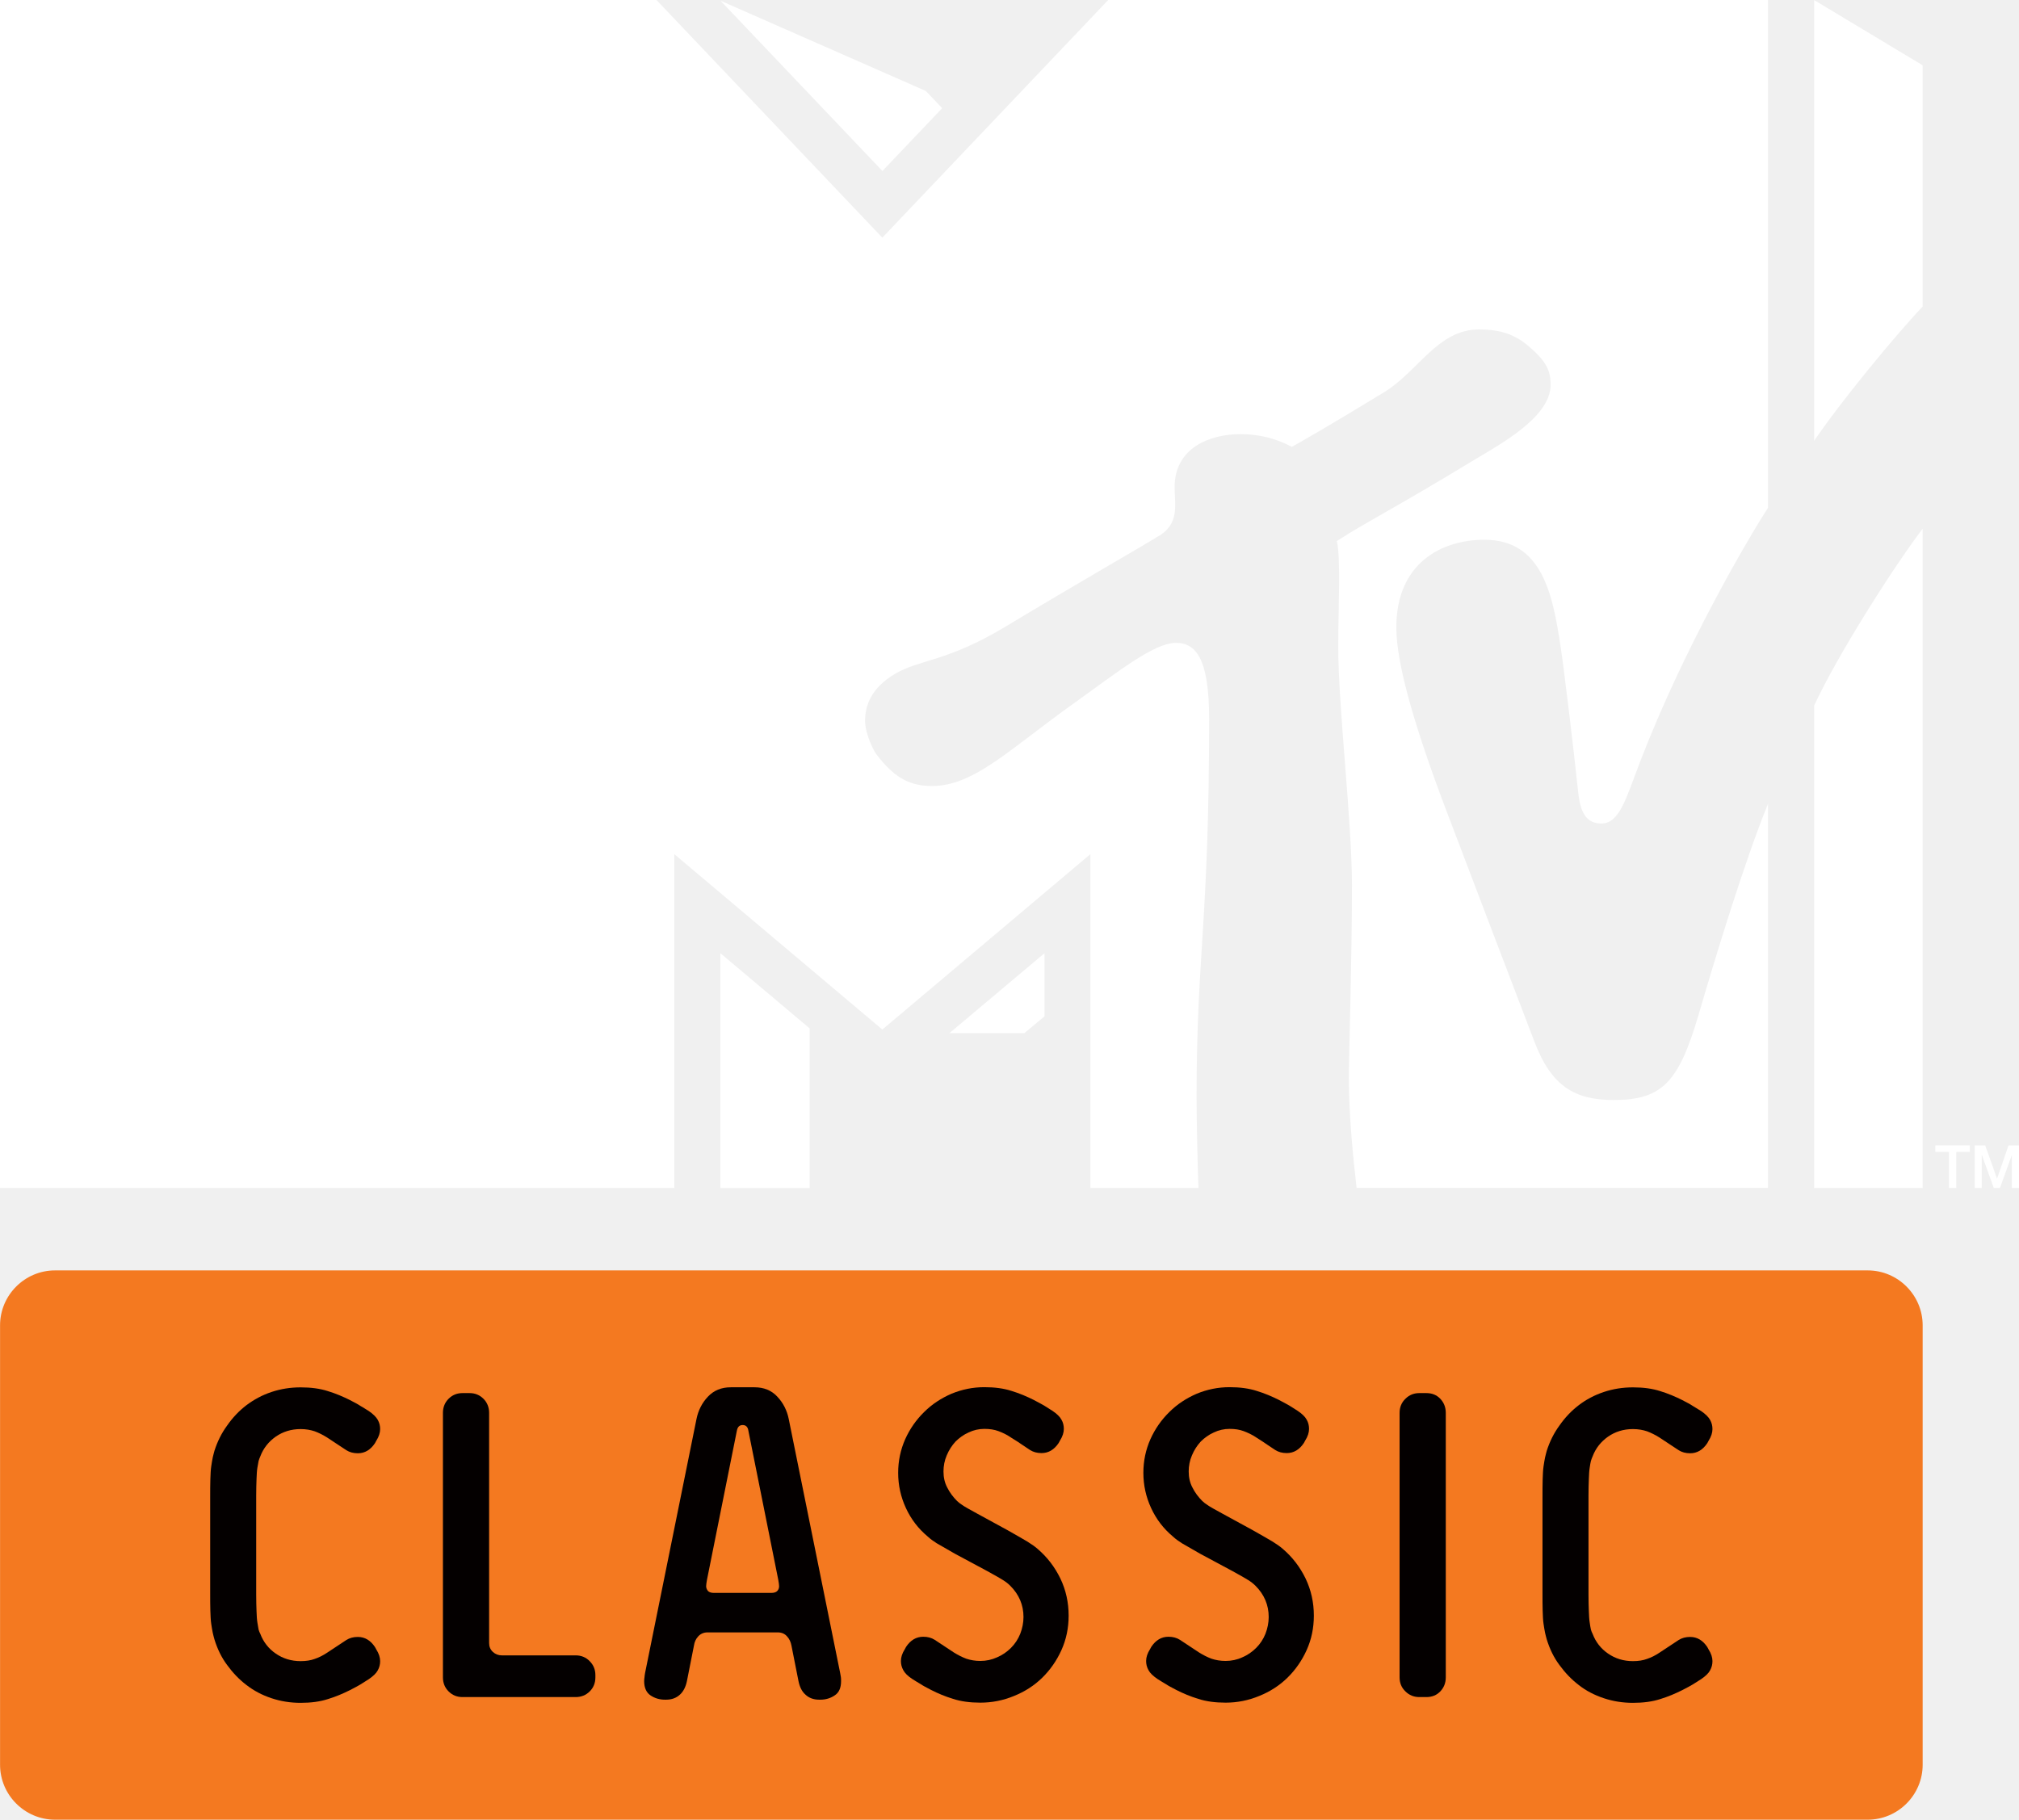
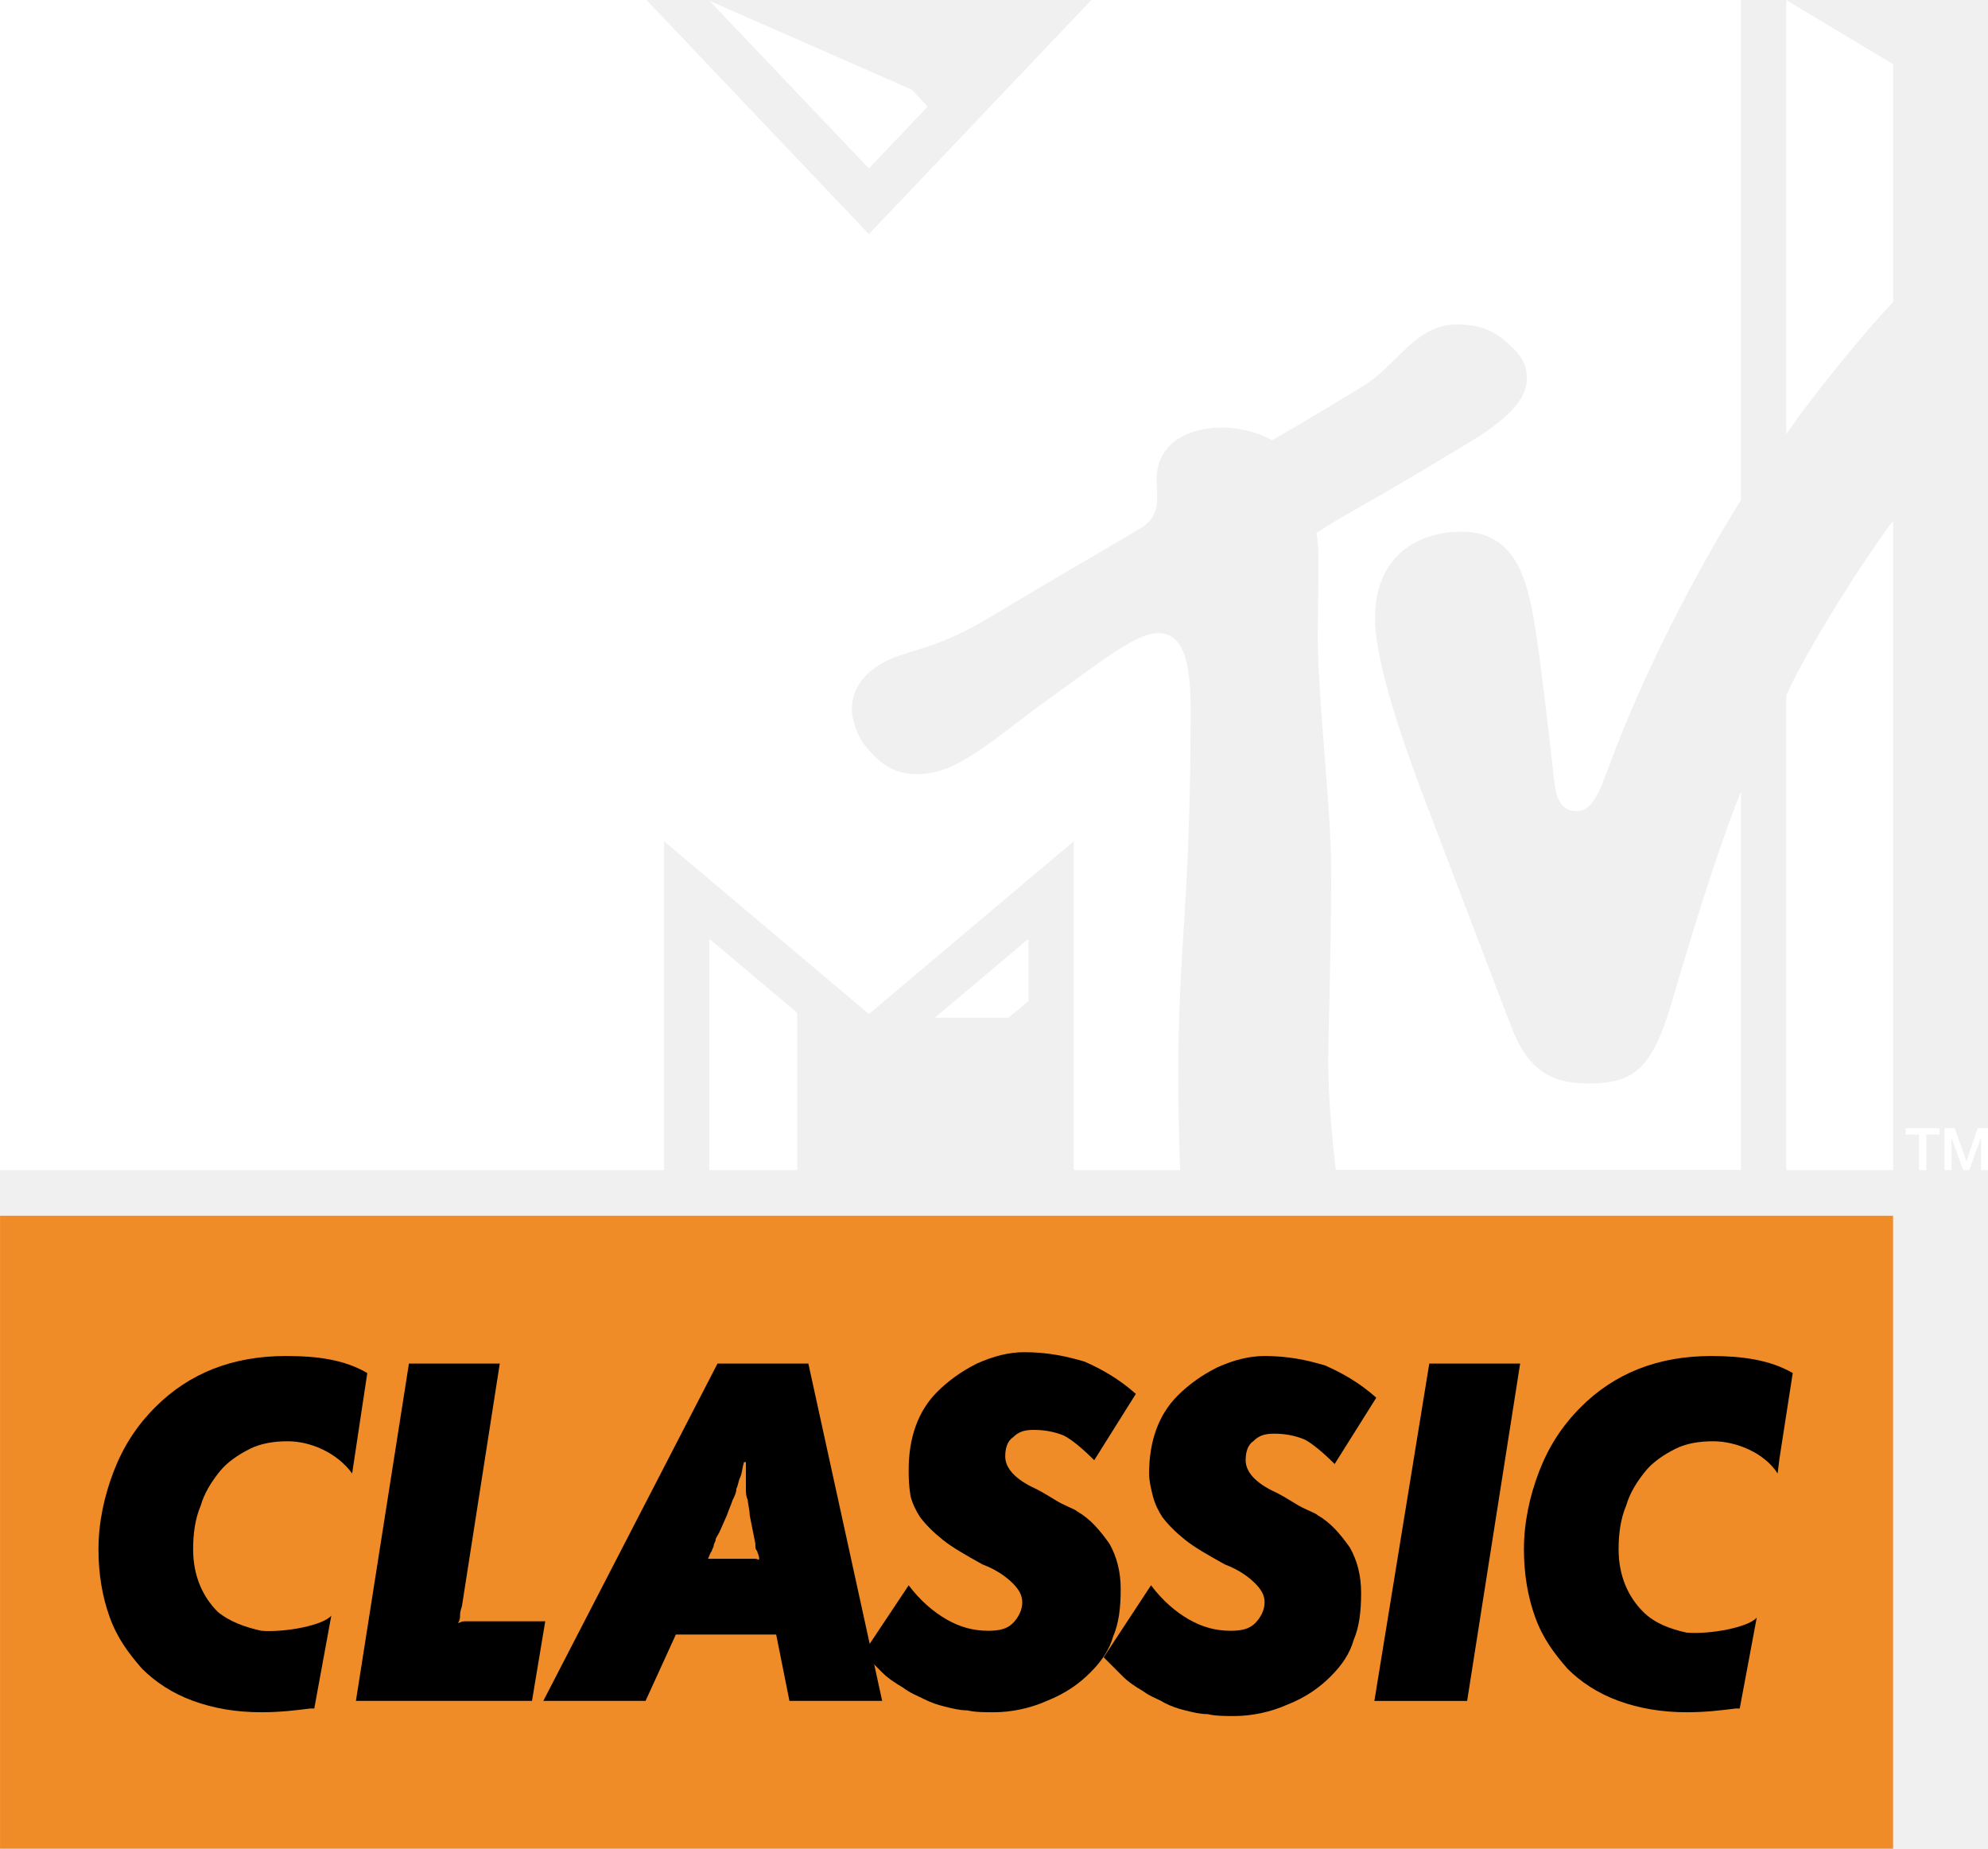
- <svg xmlns="http://www.w3.org/2000/svg" height="540.86" width="600" version="1.1">
-   <path d="m403.15,353.11c-1.02-8.826-2.296-21.53-2.296-32.702,0-6.938,0.918-34.845,0.918-57.344,0-18.979-4.082-52.702-4.082-71.017,0-11.019,0.816-25.969-0.408-31.223,8.775-5.714,16.479-9.336,40.662-24.03,7.857-4.745,22.856-12.754,22.856-22.397,0-4.286-1.173-7.091-7.245-12.091-4.286-3.418-8.826-4.388-13.979-4.388-12.346,0-17.958,12.346-28.265,18.673-15.815,9.642-24.183,14.438-27.397,16.224-1.326-0.612-6.683-3.775-15.305-3.775-9.03,0-19.54,4.03-19.54,15.764,0,5.357,1.684,11.173-5.459,14.948-4.03,2.551-23.673,13.775-44.59,26.377-17.601,10.662-25.816,9.796-33.264,14.285-6.836,4.133-8.673,9.285-8.673,13.775,0,3.979,2.551,8.979,3.418,10.101,4.745,6.071,8.979,9.336,16.428,9.336,12.652,0,23.111-11.019,42.651-24.897,12.142-8.673,23.316-17.652,29.845-17.652,5.816,0,9.898,4.388,9.898,22.499,0,60.559-3.724,70.15-3.724,112.18,0,7.551,0.306,21.53,0.561,27.346h-32.112v-99.231l-61.834,52.14-61.834-52.14v99.231h-200.4v-353.12h195.09l67.14,70.66,67.14-70.66h196.06v150.96c-6.224,9.591-25.152,42.039-37.906,75.201-4.184,10.815-6.122,18.622-11.581,18.622-6.071,0-6.581-5.969-7.143-11.275-1.224-11.632-3.826-33.315-5-41.274-2.347-15.458-5.408-31.784-22.652-31.784-12.805,0-26.173,6.99-26.173,26.071,0,10.815,5.459,29.642,14.846,54.385,3.673,9.745,23.316,61.222,26.173,68.671,5.153,13.673,12.397,17.397,23.571,17.397,14.387,0,19.336-5.255,25.254-25.407,5-17.142,13.52-45.151,20.611-62.651v114.18h-122.29zm168.21-195.96,0,195.96-32.243,0,0-143.36c6.888-14.948,23.52-41.121,32.243-52.599m-32.243-26.122,0-131.01,32.243,19.387,0,71.731c-7.908,8.265-24.489,28.418-32.243,39.896m-259.12-98.88-17.76,18.673-48.11-50.611,61.02,26.836l4.847,5.102zm2.143,274.94,22.244,0,6.02-5,0-18.775-28.265,23.775zm-68.059,46.019,26.53,0,0-47.447-26.53-22.346,0,69.793z" fill-rule="nonzero" fill="#FFF" />
-   <path d="m575.14,340.44,10.254,0,0,1.939-4.03,0,0,10.713-2.194,0,0-10.713-4.03,0,0-1.939z" fill-rule="nonzero" fill="#FFF" />
-   <path d="m586.84,340.44,3.112,0,3.52,9.898,0,0,3.418-9.898,3.112,0,0,12.652-2.143,0,0-9.745,0,0-3.52,9.745-1.837,0-3.52-9.745-0.051,0,0,9.745-2.092,0,0-12.652z" fill-rule="nonzero" fill="#FFF" />
-   <path d="m571.37,524.54c0,8.979-7.347,16.326-16.326,16.326h-538.7c-8.979,0-16.326-7.347-16.326-16.326v-130.61c0-8.979,7.347-16.326,16.326-16.326h538.7c8.979,0,16.326,7.347,16.326,16.326v130.6z" fill-rule="nonzero" fill="#f47920" />
-   <path d="m89.348,493.74c1.581,0,2.959-0.204,4.184-0.663,1.224-0.408,2.449-1.02,3.673-1.837l5.714-3.775c0.969-0.612,2.092-0.918,3.418-0.918,2.092,0,3.775,1.02,5.102,3.01l0.357,0.663c0.816,1.275,1.173,2.449,1.173,3.52,0,0.969-0.204,1.837-0.714,2.755-0.459,0.867-1.377,1.735-2.653,2.602-0.969,0.612-1.786,1.122-2.5,1.581-0.663,0.408-1.735,0.969-3.112,1.684-2.041,1.02-4.184,1.939-6.53,2.653-2.347,0.765-5.051,1.122-8.112,1.122s-5.918-0.459-8.673-1.377c-2.755-0.918-5.204-2.194-7.449-3.928-2.194-1.684-4.082-3.673-5.714-5.918-1.684-2.245-2.908-4.796-3.775-7.602-0.153-0.561-0.357-1.275-0.51-1.99-0.153-0.765-0.306-1.633-0.459-2.704-0.153-1.02-0.204-2.296-0.255-3.826s-0.051-3.418-0.051-5.663v-27.703c0-2.296,0-4.184,0.051-5.714,0.051-1.48,0.102-2.806,0.255-3.826,0.153-1.071,0.306-1.939,0.459-2.704,0.153-0.714,0.357-1.377,0.51-1.99,0.867-2.704,2.092-5.204,3.775-7.5,1.633-2.347,3.52-4.337,5.714-6.02,2.245-1.684,4.694-3.01,7.449-3.928,2.755-0.918,5.612-1.377,8.673-1.377s5.765,0.357,8.112,1.122c2.347,0.714,4.49,1.633,6.53,2.653,1.377,0.714,2.449,1.275,3.112,1.735,0.714,0.408,1.53,0.918,2.5,1.53,1.275,0.867,2.194,1.786,2.653,2.602,0.51,0.918,0.714,1.786,0.714,2.755,0,1.071-0.357,2.245-1.173,3.52l-0.357,0.663c-1.326,1.99-3.01,3.01-5.102,3.01-1.326,0-2.449-0.306-3.418-0.918l-5.714-3.775c-1.224-0.765-2.449-1.377-3.673-1.837-1.224-0.408-2.602-0.663-4.184-0.663-2.806,0-5.255,0.765-7.398,2.245-2.092,1.48-3.673,3.418-4.592,5.867-0.204,0.459-0.357,0.867-0.51,1.377-0.102,0.459-0.204,1.173-0.357,1.99-0.153,0.918-0.204,1.99-0.255,3.367-0.051,1.326-0.102,3.01-0.102,5v29.285c0,1.99,0.051,3.673,0.102,5,0.051,1.377,0.102,2.449,0.255,3.367,0.153,0.867,0.255,1.53,0.357,2.092,0.153,0.51,0.306,0.918,0.51,1.275,0.918,2.449,2.5,4.439,4.592,5.867,2.143,1.48,4.592,2.245,7.398,2.245" fill-rule="nonzero" fill="#040000" />
-   <path d="m175.25,502.74c-1.122,1.122-2.551,1.684-4.184,1.684h-33.621c-1.633,0-3.01-0.561-4.133-1.684-1.122-1.122-1.684-2.5-1.684-4.184v-78.619c0-1.633,0.561-3.061,1.684-4.184,1.122-1.122,2.5-1.684,4.133-1.684h2.092c1.633,0,3.01,0.561,4.133,1.684,1.122,1.122,1.684,2.551,1.684,4.184v68.416c0,1.071,0.357,1.939,1.122,2.653,0.714,0.663,1.633,1.02,2.653,1.02h21.938c1.633,0,3.061,0.561,4.184,1.735,1.122,1.122,1.684,2.5,1.684,4.133v0.663c0,1.684-0.561,3.061-1.684,4.184" fill-rule="nonzero" fill="#040000" />
-   <path d="m222.4,425.25c-0.153-1.122-0.765-1.684-1.684-1.684-0.969,0-1.53,0.561-1.735,1.684l-8.877,44.284c-0.153,0.867-0.255,1.53-0.255,1.939,0,0.51,0.204,0.969,0.51,1.377,0.357,0.408,0.969,0.612,1.837,0.612h16.989c0.867,0,1.48-0.204,1.837-0.612,0.357-0.408,0.51-0.867,0.51-1.377,0-0.408-0.102-1.071-0.255-1.939l-8.877-44.284zm12.805,63.875c-0.204-1.071-0.612-1.99-1.326-2.755-0.663-0.765-1.581-1.173-2.755-1.173h-20.867c-1.122,0-2.041,0.408-2.755,1.173-0.714,0.765-1.122,1.684-1.275,2.755l-2.092,10.56c-0.357,1.735-1.071,3.112-2.092,4.03-1.071,0.969-2.398,1.48-4.082,1.48h-0.357c-1.581,0-3.01-0.408-4.286-1.276-1.224-0.816-1.888-2.245-1.888-4.234,0-0.408,0.051-0.816,0.102-1.173,0-0.357,0.102-0.714,0.153-1.173l15.305-75.609c0.51-2.5,1.633-4.745,3.367-6.581,1.786-1.888,4.03-2.806,6.837-2.806h7.04c2.755,0,5.051,0.918,6.785,2.806,1.735,1.837,2.857,4.082,3.367,6.581l15.305,75.609c0.102,0.459,0.153,0.816,0.204,1.173,0.051,0.357,0.051,0.765,0.051,1.173,0,1.99-0.612,3.418-1.888,4.234-1.275,0.867-2.704,1.276-4.234,1.276h-0.408c-1.633,0-3.01-0.51-4.03-1.48-1.071-0.918-1.735-2.296-2.092-4.03l-2.092-10.56z" fill-rule="nonzero" fill="#040000" />
-   <path d="m300.23,471.34c-0.612-0.612-1.326-1.173-2.143-1.684-0.816-0.51-2.398-1.429-4.643-2.653l-9.694-5.204c-2.602-1.48-4.388-2.5-5.408-3.112-0.969-0.612-1.888-1.275-2.653-1.99-2.806-2.347-4.949-5.153-6.479-8.469s-2.296-6.785-2.296-10.458c0-3.571,0.714-6.887,2.092-9.999,1.377-3.061,3.265-5.765,5.612-8.061,2.347-2.347,5.102-4.133,8.163-5.459,3.112-1.275,6.326-1.939,9.745-1.939,3.061,0,5.765,0.357,8.112,1.122,2.347,0.714,4.49,1.633,6.53,2.653,1.377,0.714,2.398,1.275,3.112,1.684,0.714,0.459,1.53,0.969,2.5,1.581,1.275,0.867,2.194,1.735,2.653,2.602,0.51,0.867,0.714,1.786,0.714,2.755,0,1.071-0.357,2.245-1.173,3.52l-0.357,0.663c-1.326,1.99-3.01,3.01-5.102,3.01-1.326,0-2.449-0.306-3.418-0.918-0.408-0.255-1.173-0.765-2.143-1.429-1.02-0.714-2.194-1.48-3.622-2.347-1.173-0.816-2.398-1.377-3.622-1.837-1.224-0.459-2.602-0.663-4.184-0.663-1.633,0-3.214,0.357-4.694,1.071-1.48,0.663-2.755,1.581-3.877,2.704-1.071,1.173-1.939,2.5-2.602,4.082-0.663,1.53-0.969,3.163-0.969,4.796,0,1.786,0.357,3.367,1.122,4.796,0.714,1.429,1.684,2.755,2.908,3.979,0.357,0.357,0.867,0.765,1.581,1.224,0.714,0.51,2.194,1.326,4.439,2.551l8.877,4.847c2.602,1.48,4.592,2.602,5.867,3.367,1.326,0.816,2.347,1.53,3.163,2.245,2.857,2.449,5.102,5.357,6.785,8.826,1.633,3.418,2.449,7.091,2.449,11.019,0,3.673-0.714,7.091-2.143,10.254-1.429,3.163-3.367,5.918-5.714,8.214-2.398,2.347-5.204,4.133-8.367,5.408-3.214,1.326-6.53,1.99-9.999,1.99-3.061,0-5.765-0.357-8.112-1.122-2.347-0.714-4.541-1.633-6.53-2.653-1.377-0.714-2.449-1.276-3.112-1.735-0.714-0.408-1.53-0.918-2.5-1.53-1.326-0.867-2.194-1.735-2.653-2.602-0.51-0.918-0.714-1.786-0.714-2.755,0-1.071,0.357-2.245,1.173-3.52l0.357-0.663c1.326-1.99,3.01-3.01,5.102-3.01,1.326,0,2.449,0.306,3.418,0.918l5.714,3.775c1.224,0.765,2.449,1.377,3.673,1.837,1.224,0.408,2.602,0.663,4.184,0.663,1.735,0,3.367-0.357,4.949-1.071,1.581-0.663,2.959-1.633,4.133-2.806,1.173-1.173,2.092-2.551,2.755-4.184,0.612-1.581,0.969-3.265,0.969-5,0-3.571-1.326-6.683-3.928-9.285" fill-rule="nonzero" fill="#040000" />
-   <path d="m373.1,471.34c-0.612-0.612-1.326-1.173-2.143-1.684-0.816-0.51-2.398-1.429-4.643-2.653l-9.694-5.204c-2.602-1.48-4.388-2.5-5.408-3.112-0.969-0.612-1.888-1.275-2.653-1.99-2.806-2.347-4.949-5.153-6.479-8.469s-2.296-6.785-2.296-10.458c0-3.571,0.714-6.887,2.092-9.999,1.377-3.061,3.265-5.765,5.612-8.061,2.347-2.347,5.102-4.133,8.163-5.459,3.112-1.275,6.326-1.939,9.745-1.939,3.061,0,5.765,0.357,8.112,1.122,2.347,0.714,4.49,1.633,6.53,2.653,1.377,0.714,2.398,1.275,3.112,1.684,0.714,0.459,1.53,0.969,2.5,1.581,1.275,0.867,2.194,1.735,2.653,2.602,0.51,0.867,0.714,1.786,0.714,2.755,0,1.071-0.357,2.245-1.173,3.52l-0.357,0.663c-1.326,1.99-3.01,3.01-5.102,3.01-1.326,0-2.449-0.306-3.418-0.918-0.408-0.255-1.173-0.765-2.143-1.429-1.02-0.714-2.194-1.48-3.571-2.347-1.224-0.816-2.449-1.377-3.673-1.837-1.224-0.459-2.602-0.663-4.184-0.663-1.633,0-3.214,0.357-4.694,1.071-1.48,0.663-2.755,1.581-3.877,2.704-1.071,1.173-1.939,2.5-2.602,4.082-0.663,1.53-0.969,3.163-0.969,4.796,0,1.786,0.357,3.367,1.122,4.796,0.714,1.429,1.684,2.755,2.908,3.979,0.357,0.357,0.867,0.765,1.581,1.224,0.714,0.51,2.194,1.326,4.439,2.551l8.877,4.847c2.602,1.48,4.592,2.602,5.867,3.367,1.326,0.816,2.347,1.53,3.163,2.245,2.857,2.449,5.102,5.357,6.785,8.826,1.633,3.418,2.449,7.091,2.449,11.019,0,3.673-0.714,7.091-2.143,10.254-1.429,3.163-3.367,5.918-5.714,8.214-2.398,2.347-5.204,4.133-8.367,5.408-3.214,1.326-6.53,1.99-9.999,1.99-3.061,0-5.765-0.357-8.112-1.122-2.347-0.714-4.541-1.633-6.53-2.653-1.377-0.714-2.449-1.276-3.112-1.735-0.714-0.408-1.53-0.918-2.5-1.53-1.275-0.867-2.194-1.735-2.653-2.602-0.51-0.918-0.714-1.786-0.714-2.755,0-1.071,0.357-2.245,1.173-3.52l0.357-0.663c1.326-1.99,3.01-3.01,5.102-3.01,1.326,0,2.449,0.306,3.418,0.918l5.714,3.775c1.224,0.765,2.449,1.377,3.673,1.837,1.224,0.408,2.602,0.663,4.184,0.663,1.735,0,3.418-0.357,4.949-1.071,1.581-0.663,2.959-1.633,4.133-2.806,1.173-1.173,2.092-2.551,2.755-4.184,0.612-1.581,0.969-3.265,0.969-5,0-3.571-1.326-6.683-3.928-9.285" fill-rule="nonzero" fill="#040000" />
-   <path d="m428.02,502.74c-1.071,1.122-2.449,1.684-4.133,1.684h-2.092c-1.633,0-3.01-0.561-4.133-1.684-1.173-1.122-1.735-2.5-1.735-4.184v-78.619c0-1.633,0.561-3.061,1.735-4.184,1.122-1.122,2.5-1.684,4.133-1.684h2.092c1.684,0,3.061,0.561,4.133,1.684,1.071,1.122,1.633,2.551,1.633,4.184v78.619c0,1.684-0.561,3.061-1.633,4.184" fill-rule="nonzero" fill="#040000" />
-   <path d="m485.28,493.74c1.581,0,2.959-0.204,4.184-0.663,1.224-0.408,2.449-1.02,3.673-1.837l5.714-3.775c0.969-0.612,2.092-0.918,3.418-0.918,2.092,0,3.775,1.02,5.102,3.01l0.357,0.663c0.816,1.275,1.173,2.449,1.173,3.52,0,0.969-0.204,1.837-0.714,2.755-0.459,0.867-1.377,1.735-2.653,2.602-0.969,0.612-1.786,1.122-2.5,1.581-0.663,0.408-1.735,0.969-3.112,1.684-2.041,1.02-4.184,1.939-6.53,2.653-2.347,0.765-5.051,1.122-8.112,1.122-3.061,0-5.918-0.459-8.673-1.377-2.755-0.918-5.255-2.194-7.449-3.928-2.194-1.684-4.082-3.673-5.714-5.918-1.684-2.245-2.908-4.796-3.775-7.602-0.153-0.561-0.357-1.275-0.51-1.99-0.153-0.765-0.306-1.633-0.459-2.704-0.153-1.02-0.204-2.296-0.255-3.826-0.051-1.53-0.051-3.418-0.051-5.663v-27.703c0-2.296,0-4.184,0.051-5.714,0.051-1.48,0.102-2.806,0.255-3.826,0.153-1.071,0.306-1.939,0.459-2.704,0.153-0.714,0.357-1.377,0.51-1.99,0.867-2.704,2.092-5.204,3.775-7.5,1.633-2.347,3.52-4.337,5.714-6.02s4.694-3.01,7.449-3.928c2.755-0.918,5.612-1.377,8.673-1.377,3.061,0,5.765,0.357,8.112,1.122,2.347,0.714,4.49,1.633,6.53,2.653,1.377,0.714,2.449,1.275,3.112,1.735,0.714,0.408,1.53,0.918,2.5,1.53,1.275,0.867,2.194,1.786,2.653,2.602,0.51,0.918,0.714,1.786,0.714,2.755,0,1.071-0.357,2.245-1.173,3.52l-0.357,0.663c-1.326,1.99-3.01,3.01-5.102,3.01-1.326,0-2.449-0.306-3.418-0.918l-5.714-3.775c-1.224-0.765-2.449-1.377-3.673-1.837-1.224-0.408-2.602-0.663-4.184-0.663-2.806,0-5.255,0.765-7.398,2.245-2.092,1.48-3.673,3.418-4.592,5.867-0.204,0.459-0.357,0.867-0.51,1.377-0.102,0.459-0.255,1.173-0.357,1.99-0.153,0.918-0.204,1.99-0.255,3.367-0.051,1.326-0.102,3.01-0.102,5v29.285c0,1.99,0.051,3.673,0.102,5,0.051,1.377,0.102,2.449,0.255,3.367,0.102,0.867,0.255,1.53,0.357,2.092,0.153,0.51,0.306,0.918,0.51,1.275,0.918,2.449,2.5,4.439,4.592,5.867,2.143,1.48,4.592,2.245,7.398,2.245" fill-rule="nonzero" fill="#040000" />
+ <svg xmlns="http://www.w3.org/2000/svg" height="557.91" viewBox="0 0 600 557.906" width="600" version="1.1">
+   <g fill="#fff">
+     <path d="m403.16 353.11c-1.02-8.83-2.29-21.53-2.29-32.71 0-6.94 0.91-34.84 0.91-57.34 0-18.98-4.08-52.7-4.08-71.02 0-11.02 0.82-25.97-0.41-31.22 8.78-5.72 16.48-9.34 40.67-24.03 7.85-4.75 22.85-12.76 22.85-22.4 0-4.28-1.17-7.09-7.24-12.09-4.29-3.419-8.83-4.388-13.98-4.388-12.35 0-17.96 12.348-28.27 18.668-15.81 9.65-24.18 14.44-27.39 16.23-1.33-0.61-6.69-3.78-15.31-3.78-9.03 0-19.54 4.03-19.54 15.77 0 5.35 1.69 11.17-5.46 14.95-4.03 2.55-23.67 13.77-44.59 26.37-17.6 10.66-25.81 9.8-33.26 14.29-6.84 4.13-8.67 9.28-8.67 13.77 0 3.98 2.55 8.98 3.42 10.1 4.74 6.07 8.97 9.34 16.42 9.34 12.66 0 23.11-11.02 42.65-24.9 12.15-8.67 23.32-17.65 29.85-17.65 5.82 0 9.9 4.39 9.9 22.5 0 60.56-3.73 70.15-3.73 112.19 0 7.55 0.31 21.53 0.56 27.34h-32.09v-99.23l-61.83 52.14-61.83-52.14v99.23h-200.42v-353.1h195.1l67.14 70.66 67.14-70.66h196.06v150.96c-6.22 9.59-25.15 42.04-37.9 75.2-4.19 10.81-6.13 18.62-11.59 18.62-6.07 0-6.53-5.92-7.14-11.28-1.22-11.63-3.82-33.31-5.05-41.27-2.29-15.46-5.36-31.78-22.6-31.78-12.81 0-26.17 6.99-26.17 26.07 0 10.81 5.46 29.64 14.84 54.38 3.68 9.75 23.32 61.22 26.18 68.67 5.15 13.68 12.39 17.4 23.56 17.4 14.39 0 19.34-5.26 25.26-25.41 5-17.14 13.52-45.15 20.61-62.65v114.16h-122.3zm168.21-195.97v195.97h-32.25v-143.36c6.89-14.95 23.52-41.07 32.25-52.6m-32.25-26.12v-131.02l32.25 19.386v71.732c-7.96 8.265-24.49 28.422-32.25 39.892m-259.12-98.871-17.75 18.673-48.11-50.56 61.02 26.784 4.85 5.102zm2.14 274.98h22.25l6.02-5.05v-18.77zm-68.06 45.97h26.53v-47.45l-26.53-22.34z" />
+     <path d="m575.15 340.46h10.25v1.93h-4.03v10.72h-2.19v-10.72h-4.03z" />
+     <path d="m586.84 340.46h3.11l3.52 9.89h0.05l3.37-9.89h3.11v12.65h-2.09v-9.75h-0.05l-3.52 9.75h-1.84l-3.52-9.75v9.75h-2.14z" />
+   </g>
+   <rect height="191.01" width="571.34" y="366.9" x=".01" stroke-width="5.716" fill="#f08c28" />
+   <g>
+     <g stroke-width="5.716">
+       <path d="m227.97 470.41h-9.71-4.57c0.57-1.15 0.57-1.72 1.14-2.29 0-0.57 0.58-1.14 0.58-1.72 0-0.57 0.57-1.14 0.57-1.71s0.57-1.14 1.14-2.29l2.28-5.15c0.58-1.71 1.15-2.86 1.72-4.57 0.57-1.14 1.14-2.29 1.14-3.43 0.57-1.15 0.57-2.29 1.14-3.43 0.58-1.15 0.58-2.86 1.15-4.58h0.57v4.58 3.43c0 1.14 0 2.29 0.57 3.43 0 1.14 0.57 2.86 0.57 4.57l1.71 8.58c0 1.15 0 1.72 0.58 2.29 0 0.57 0.57 1.14 0.57 2.29 0 0.57-0.57 0-1.15 0m16-58.91h-27.42l-52.57 101.8h30.86l9.14-20.02h30.28l4 20.02h27.99z" />
+       <path d="m140.56 489.28c-0.57 0-1.14 0-2.29 0.57 0.58-1.14 0.58-1.71 0.58-2.29 0-0.57 0-1.14 0.57-2.86l11.42-73.2h-27.42l-16 101.8h53.14l4-24.02z" />
+       <path d="m86.282 409.22c-15.997 0-29.138 5.14-39.422 15.44-5.714 5.72-9.713 12.01-12.57 19.44-2.857 7.44-4.571 15.44-4.571 23.45 0 7.43 1.143 14.3 3.428 20.59 2.286 6.29 5.714 10.86 9.713 15.44 4 4 9.142 7.43 15.427 9.72 6.284 2.29 13.14 3.43 20.568 3.43 5.713 0 10.284-0.57 14.855-1.14h1.142l5.142-28.03c-2.285 2.86-13.712 5.15-21.139 4.58-5.142-1.14-9.713-2.86-13.141-5.72-4.571-4.57-7.427-10.87-7.427-18.87 0-4.58 0.571-9.15 2.285-13.16 1.143-4 3.428-7.43 5.713-10.29 2.286-2.86 5.714-5.15 9.142-6.86 3.428-1.72 7.427-2.29 11.427-2.29 6.856 0 14.856 3.43 19.426 9.72l4.57-30.31c-6.86-4-14.855-5.14-24.568-5.14" />
+     </g>
+     <polygon transform="matrix(5.7134 0 0 5.7189 .0096541 -.25457)" points="75.5 72 72.6 89.8 77.5 89.8 80.3 72" />
+     <g stroke-width="5.716">
+       <path d="m516.5 409.22c-16 0-29.14 5.14-39.42 15.44-5.71 5.72-9.71 12.01-12.57 19.44-2.86 7.44-4.57 15.44-4.57 23.45 0 7.43 1.14 14.3 3.43 20.59 2.28 6.29 5.71 10.86 9.71 15.44 4 4 9.14 7.43 15.43 9.72 6.28 2.29 13.14 3.43 20.57 3.43 5.71 0 10.28-0.57 14.85-1.14h1.14l5.14-27.45c-2.28 2.86-13.71 5.14-21.13 4.57-5.15-1.14-9.72-2.86-13.15-6.29-4.57-4.57-7.42-10.87-7.42-18.87 0-4.58 0.57-9.15 2.28-13.16 1.14-4 3.43-7.43 5.72-10.29 2.28-2.86 5.71-5.15 9.14-6.86 3.43-1.72 7.42-2.29 11.42-2.29 6.86 0 15.43 3.43 19.43 9.72l0.57-4.57 4-25.74c-6.86-4-15.43-5.14-24.57-5.14" />
+       <path d="m274.25 478.41c3.43 4.58 7.43 8.01 11.43 10.3s8 3.43 12.57 3.43c3.43 0 5.71-0.57 7.43-2.29 1.71-1.71 2.85-4 2.85-6.29s-1.14-4-2.85-5.72c-1.72-1.71-4.57-4-9.14-5.72-5.15-2.86-9.15-5.14-12-7.43-2.86-2.29-5.14-4.58-6.86-6.86-1.14-1.72-2.28-4.01-2.86-6.29-0.57-3.44-0.57-5.72-0.57-8.01 0-9.72 2.86-17.73 8.57-23.45 3.43-3.43 7.43-6.29 12-8.58 5.14-2.28 9.71-3.43 14.29-3.43 6.85 0 12.56 1.15 18.28 2.86 5.14 2.29 10.28 5.15 15.42 9.72l-12.56 20.02c-3.43-3.43-6.86-6.29-9.15-7.43-2.85-1.15-5.71-1.72-9.14-1.72-2.85 0-4.57 0.57-6.28 2.29-1.72 1.14-2.29 3.43-2.29 5.72 0 3.43 2.86 6.86 9.14 9.72 3.43 1.71 5.72 3.43 8 4.57 2.29 1.15 4 1.72 4.57 2.29 4 2.29 6.86 5.72 9.72 9.72 2.28 4.01 3.42 8.58 3.42 13.73 0 5.72-0.57 10.29-2.28 14.3-1.14 4-3.43 7.43-6.86 10.86s-7.43 6.29-13.14 8.58c-5.14 2.29-10.85 3.43-16 3.43-2.85 0-5.71 0-7.99-0.57-2.29 0-4.58-0.57-6.86-1.15-2.29-0.57-4-1.14-6.29-2.28-2.28-1.15-4-1.72-6.28-3.43-2.86-1.72-4.57-2.86-6.29-4.58-1.71-1.71-3.42-3.43-5.71-5.72z" />
+       <path d="m347.39 478.41c3.42 4.58 7.42 8.01 11.42 10.3s8 3.43 12.57 3.43c3.43 0 5.72-0.57 7.43-2.29 1.71-1.71 2.86-4 2.86-6.29s-1.15-4-2.86-5.72c-1.71-1.71-4.57-4-9.14-5.72-5.14-2.86-9.14-5.14-12-7.43s-5.14-4.58-6.86-6.86c-1.14-1.72-2.28-4.01-2.85-6.29-0.57-2.29-1.15-4.58-1.15-6.87 0-9.72 2.86-17.73 8.57-23.44 3.43-3.44 7.43-6.3 12-8.58 5.14-2.29 9.72-3.43 14.29-3.43 6.85 0 12.57 1.14 18.28 2.86 5.14 2.28 10.28 5.14 15.43 9.72l-12.57 20.01c-3.43-3.43-6.86-6.29-9.15-7.43-2.85-1.14-5.71-1.72-9.14-1.72-2.85 0-4.57 0.58-6.28 2.29-1.72 1.14-2.29 3.43-2.29 5.72 0 3.43 2.86 6.86 9.14 9.72 3.43 1.72 5.72 3.43 8 4.58 2.29 1.14 4 1.71 4.57 2.28 4 2.29 6.86 5.72 9.72 9.73 2.28 4 3.42 8.57 3.42 13.72 0 5.72-0.57 10.3-2.28 14.3-1.14 4-3.43 7.43-6.86 10.86-3.43 3.44-7.42 6.3-13.14 8.58-5.14 2.29-10.85 3.43-16 3.43-2.85 0-5.71 0-7.99-0.57-2.29 0-4.58-0.57-6.86-1.14-2.29-0.57-4-1.15-6.29-2.29-1.71-1.14-3.99-1.71-6.28-3.43-2.86-1.72-4.57-2.86-6.28-4.58-1.72-1.71-3.43-3.43-5.72-5.71z" />
+     </g>
+   </g>
</svg>
